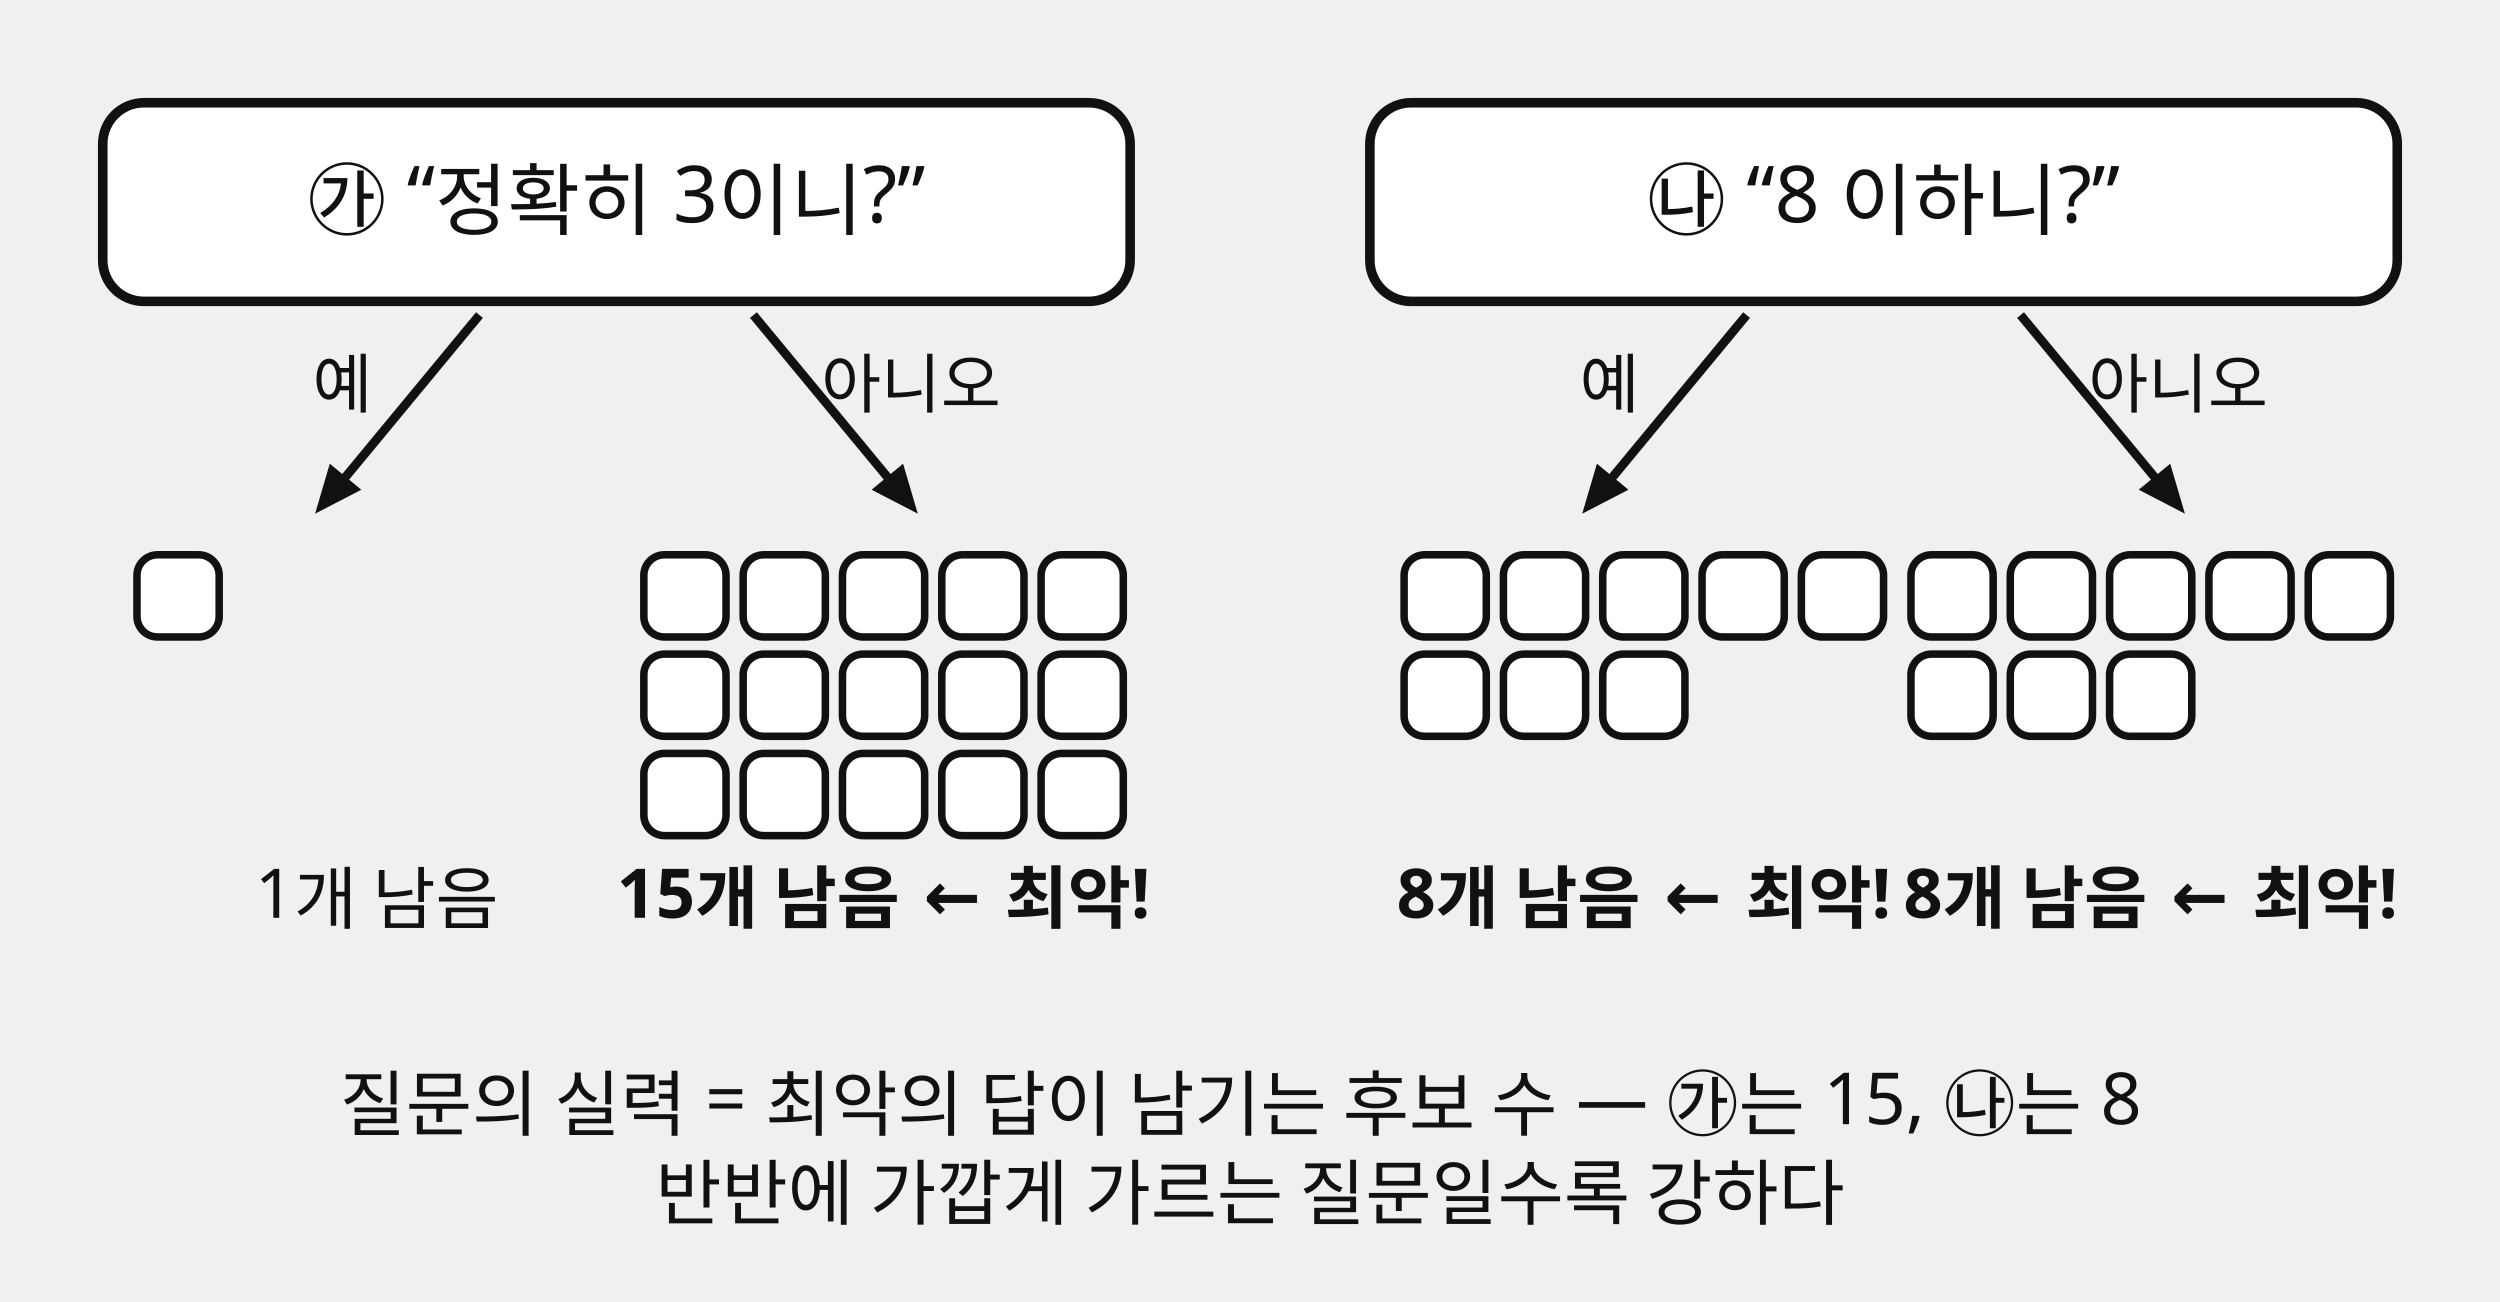
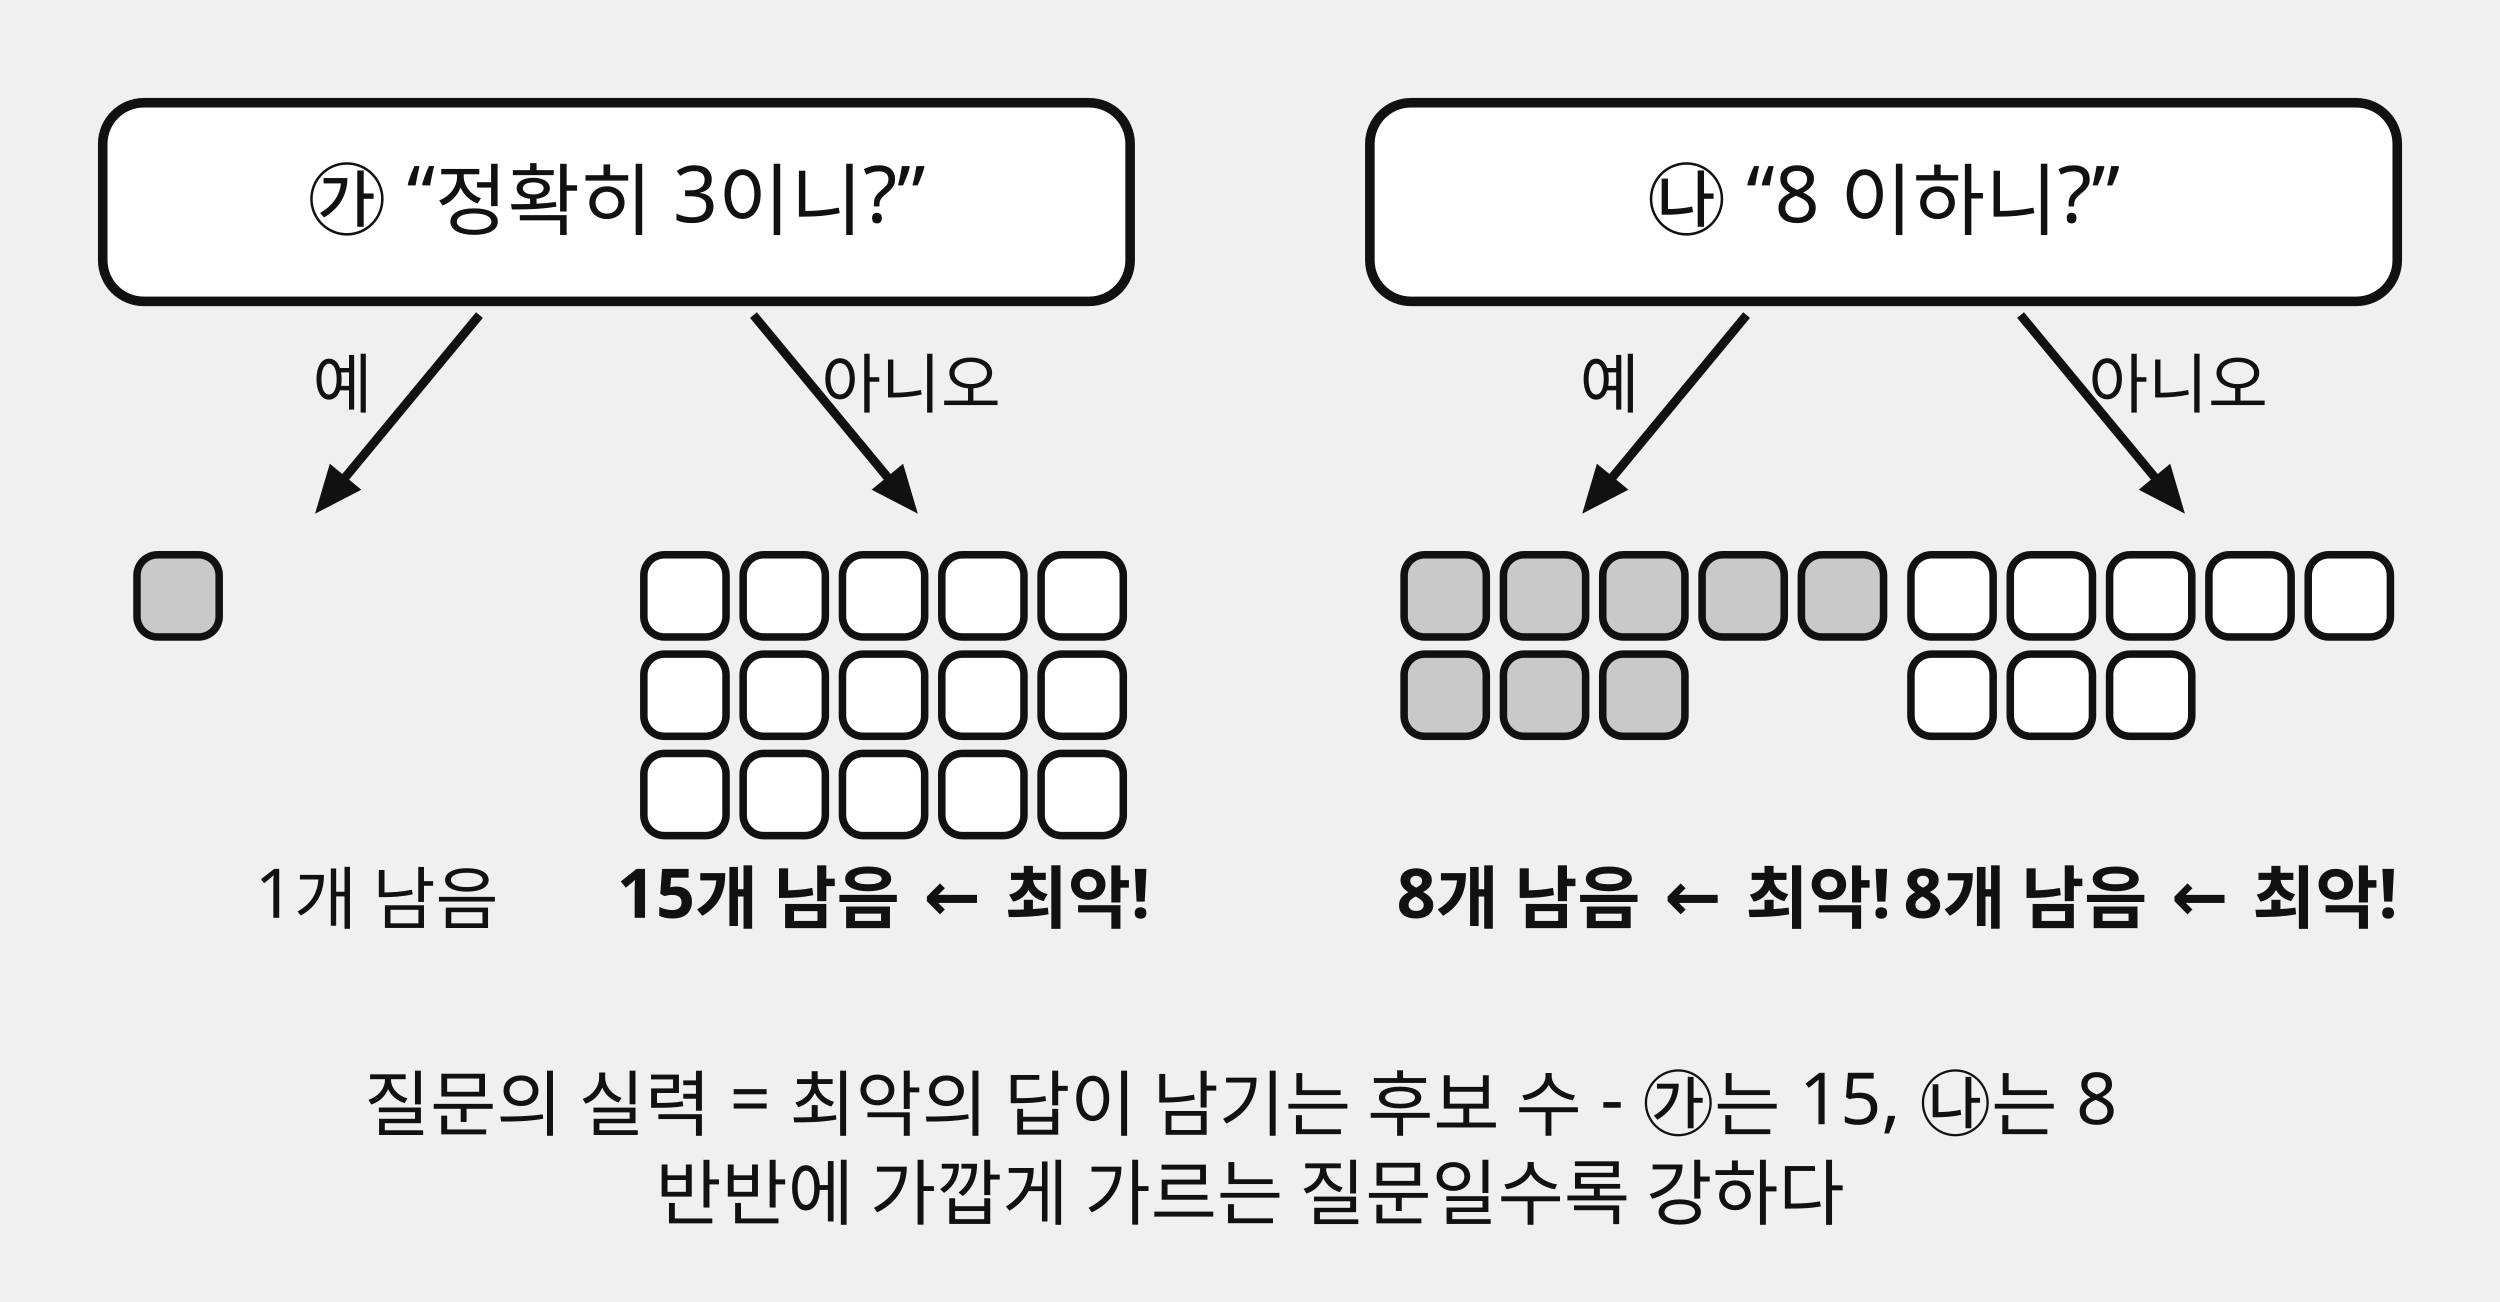
<svg xmlns="http://www.w3.org/2000/svg" viewBox="0 0 730 380" width="730" height="380">
  <rect x="30" y="30" width="300" height="58" rx="12" fill="#ffffff" stroke="#111111" stroke-width="2.8" />
  <text x="180.0" y="66.82" text-anchor="middle" font-family="Pretendard, 'NanumSquareRound', sans-serif" font-size="23" fill="#111111">㉮ “정확히 3이니?”</text>
  <line x1="140" y1="92" x2="100.3" y2="140.0" stroke="#111111" stroke-width="2.6" />
  <polygon points="92,150 105.5,143.0 96.3,135.4" fill="#111111" />
  <text x="100.0" y="119.0" text-anchor="middle" font-family="Pretendard, 'NanumSquareRound', sans-serif" font-size="19" fill="#111111">예</text>
  <line x1="220" y1="92" x2="259.7" y2="140.0" stroke="#111111" stroke-width="2.6" />
  <polygon points="268,150 263.7,135.4 254.5,143.0" fill="#111111" />
  <text x="266.0" y="119.0" text-anchor="middle" font-family="Pretendard, 'NanumSquareRound', sans-serif" font-size="19" fill="#111111">아니오</text>
-   <rect x="40" y="162" width="24" height="24" rx="6" fill="#ffffff" stroke="#111111" stroke-width="2.2" />
+   <rect x="40" y="162" width="24" height="24" rx="6" fill="#c9c9c9" stroke="#111111" stroke-width="2.2" />
  <text x="110.0" y="268" text-anchor="middle" font-family="Pretendard, 'NanumSquareRound', sans-serif" font-size="20" fill="#111111" font-weight="400">1개 남음</text>
  <rect x="188" y="162" width="24" height="24" rx="6" fill="#ffffff" stroke="#111111" stroke-width="2.2" />
  <rect x="217" y="162" width="24" height="24" rx="6" fill="#ffffff" stroke="#111111" stroke-width="2.2" />
  <rect x="246" y="162" width="24" height="24" rx="6" fill="#ffffff" stroke="#111111" stroke-width="2.2" />
  <rect x="275" y="162" width="24" height="24" rx="6" fill="#ffffff" stroke="#111111" stroke-width="2.2" />
  <rect x="304" y="162" width="24" height="24" rx="6" fill="#ffffff" stroke="#111111" stroke-width="2.2" />
  <rect x="188" y="191" width="24" height="24" rx="6" fill="#ffffff" stroke="#111111" stroke-width="2.2" />
  <rect x="217" y="191" width="24" height="24" rx="6" fill="#ffffff" stroke="#111111" stroke-width="2.2" />
  <rect x="246" y="191" width="24" height="24" rx="6" fill="#ffffff" stroke="#111111" stroke-width="2.2" />
  <rect x="275" y="191" width="24" height="24" rx="6" fill="#ffffff" stroke="#111111" stroke-width="2.2" />
  <rect x="304" y="191" width="24" height="24" rx="6" fill="#ffffff" stroke="#111111" stroke-width="2.2" />
  <rect x="188" y="220" width="24" height="24" rx="6" fill="#ffffff" stroke="#111111" stroke-width="2.2" />
  <rect x="217" y="220" width="24" height="24" rx="6" fill="#ffffff" stroke="#111111" stroke-width="2.2" />
  <rect x="246" y="220" width="24" height="24" rx="6" fill="#ffffff" stroke="#111111" stroke-width="2.2" />
  <rect x="275" y="220" width="24" height="24" rx="6" fill="#ffffff" stroke="#111111" stroke-width="2.2" />
  <rect x="304" y="220" width="24" height="24" rx="6" fill="#ffffff" stroke="#111111" stroke-width="2.2" />
  <text x="258.0" y="268" text-anchor="middle" font-family="Pretendard, 'NanumSquareRound', sans-serif" font-size="20" fill="#111111" font-weight="700">15개 남음  ← 최악!</text>
  <rect x="400" y="30" width="300" height="58" rx="12" fill="#ffffff" stroke="#111111" stroke-width="2.8" />
  <text x="550.0" y="66.82" text-anchor="middle" font-family="Pretendard, 'NanumSquareRound', sans-serif" font-size="23" fill="#111111">㉯ “8 이하니?”</text>
  <line x1="510" y1="92" x2="470.3" y2="140.0" stroke="#111111" stroke-width="2.6" />
  <polygon points="462,150 475.5,143.0 466.3,135.4" fill="#111111" />
  <text x="470.0" y="119.0" text-anchor="middle" font-family="Pretendard, 'NanumSquareRound', sans-serif" font-size="19" fill="#111111">예</text>
  <line x1="590" y1="92" x2="629.7" y2="140.0" stroke="#111111" stroke-width="2.6" />
  <polygon points="638,150 633.7,135.4 624.5,143.0" fill="#111111" />
  <text x="636.0" y="119.0" text-anchor="middle" font-family="Pretendard, 'NanumSquareRound', sans-serif" font-size="19" fill="#111111">아니오</text>
-   <rect x="410" y="162" width="24" height="24" rx="6" fill="#ffffff" stroke="#111111" stroke-width="2.2" />
-   <rect x="439" y="162" width="24" height="24" rx="6" fill="#ffffff" stroke="#111111" stroke-width="2.2" />
-   <rect x="468" y="162" width="24" height="24" rx="6" fill="#ffffff" stroke="#111111" stroke-width="2.2" />
-   <rect x="497" y="162" width="24" height="24" rx="6" fill="#ffffff" stroke="#111111" stroke-width="2.2" />
-   <rect x="526" y="162" width="24" height="24" rx="6" fill="#ffffff" stroke="#111111" stroke-width="2.2" />
-   <rect x="410" y="191" width="24" height="24" rx="6" fill="#ffffff" stroke="#111111" stroke-width="2.2" />
-   <rect x="439" y="191" width="24" height="24" rx="6" fill="#ffffff" stroke="#111111" stroke-width="2.2" />
-   <rect x="468" y="191" width="24" height="24" rx="6" fill="#ffffff" stroke="#111111" stroke-width="2.2" />
+   <rect x="410" y="162" width="24" height="24" rx="6" fill="#c9c9c9" stroke="#111111" stroke-width="2.2" />
+   <rect x="439" y="162" width="24" height="24" rx="6" fill="#c9c9c9" stroke="#111111" stroke-width="2.2" />
+   <rect x="468" y="162" width="24" height="24" rx="6" fill="#c9c9c9" stroke="#111111" stroke-width="2.2" />
+   <rect x="497" y="162" width="24" height="24" rx="6" fill="#c9c9c9" stroke="#111111" stroke-width="2.2" />
+   <rect x="526" y="162" width="24" height="24" rx="6" fill="#c9c9c9" stroke="#111111" stroke-width="2.2" />
+   <rect x="410" y="191" width="24" height="24" rx="6" fill="#c9c9c9" stroke="#111111" stroke-width="2.2" />
+   <rect x="439" y="191" width="24" height="24" rx="6" fill="#c9c9c9" stroke="#111111" stroke-width="2.2" />
+   <rect x="468" y="191" width="24" height="24" rx="6" fill="#c9c9c9" stroke="#111111" stroke-width="2.2" />
  <text x="480.0" y="268" text-anchor="middle" font-family="Pretendard, 'NanumSquareRound', sans-serif" font-size="20" fill="#111111" font-weight="700">8개 남음  ← 최악!</text>
  <rect x="558" y="162" width="24" height="24" rx="6" fill="#ffffff" stroke="#111111" stroke-width="2.2" />
  <rect x="587" y="162" width="24" height="24" rx="6" fill="#ffffff" stroke="#111111" stroke-width="2.2" />
  <rect x="616" y="162" width="24" height="24" rx="6" fill="#ffffff" stroke="#111111" stroke-width="2.2" />
  <rect x="645" y="162" width="24" height="24" rx="6" fill="#ffffff" stroke="#111111" stroke-width="2.2" />
  <rect x="674" y="162" width="24" height="24" rx="6" fill="#ffffff" stroke="#111111" stroke-width="2.2" />
  <rect x="558" y="191" width="24" height="24" rx="6" fill="#ffffff" stroke="#111111" stroke-width="2.2" />
  <rect x="587" y="191" width="24" height="24" rx="6" fill="#ffffff" stroke="#111111" stroke-width="2.2" />
  <rect x="616" y="191" width="24" height="24" rx="6" fill="#ffffff" stroke="#111111" stroke-width="2.2" />
  <text x="628.0" y="268" text-anchor="middle" font-family="Pretendard, 'NanumSquareRound', sans-serif" font-size="20" fill="#111111" font-weight="700">8개 남음  ← 최악!</text>
  <text x="365" y="330" text-anchor="middle" font-family="Pretendard, 'NanumSquareRound', sans-serif" font-size="21" fill="#111111">
-     <tspan x="365" dy="0">질문의 실력 = 최악의 답이 남기는 후보 수 — ㉮는 15, ㉯는 8</tspan>
+     <tspan x="365" dy="0">질문의 실력 = 최악의 답이 남기는 후보 수 - ㉮는 15, ㉯는 8</tspan>
    <tspan x="365" dy="26">반반에 가깝게 가르는 질문일수록 강하다</tspan>
  </text>
</svg>
